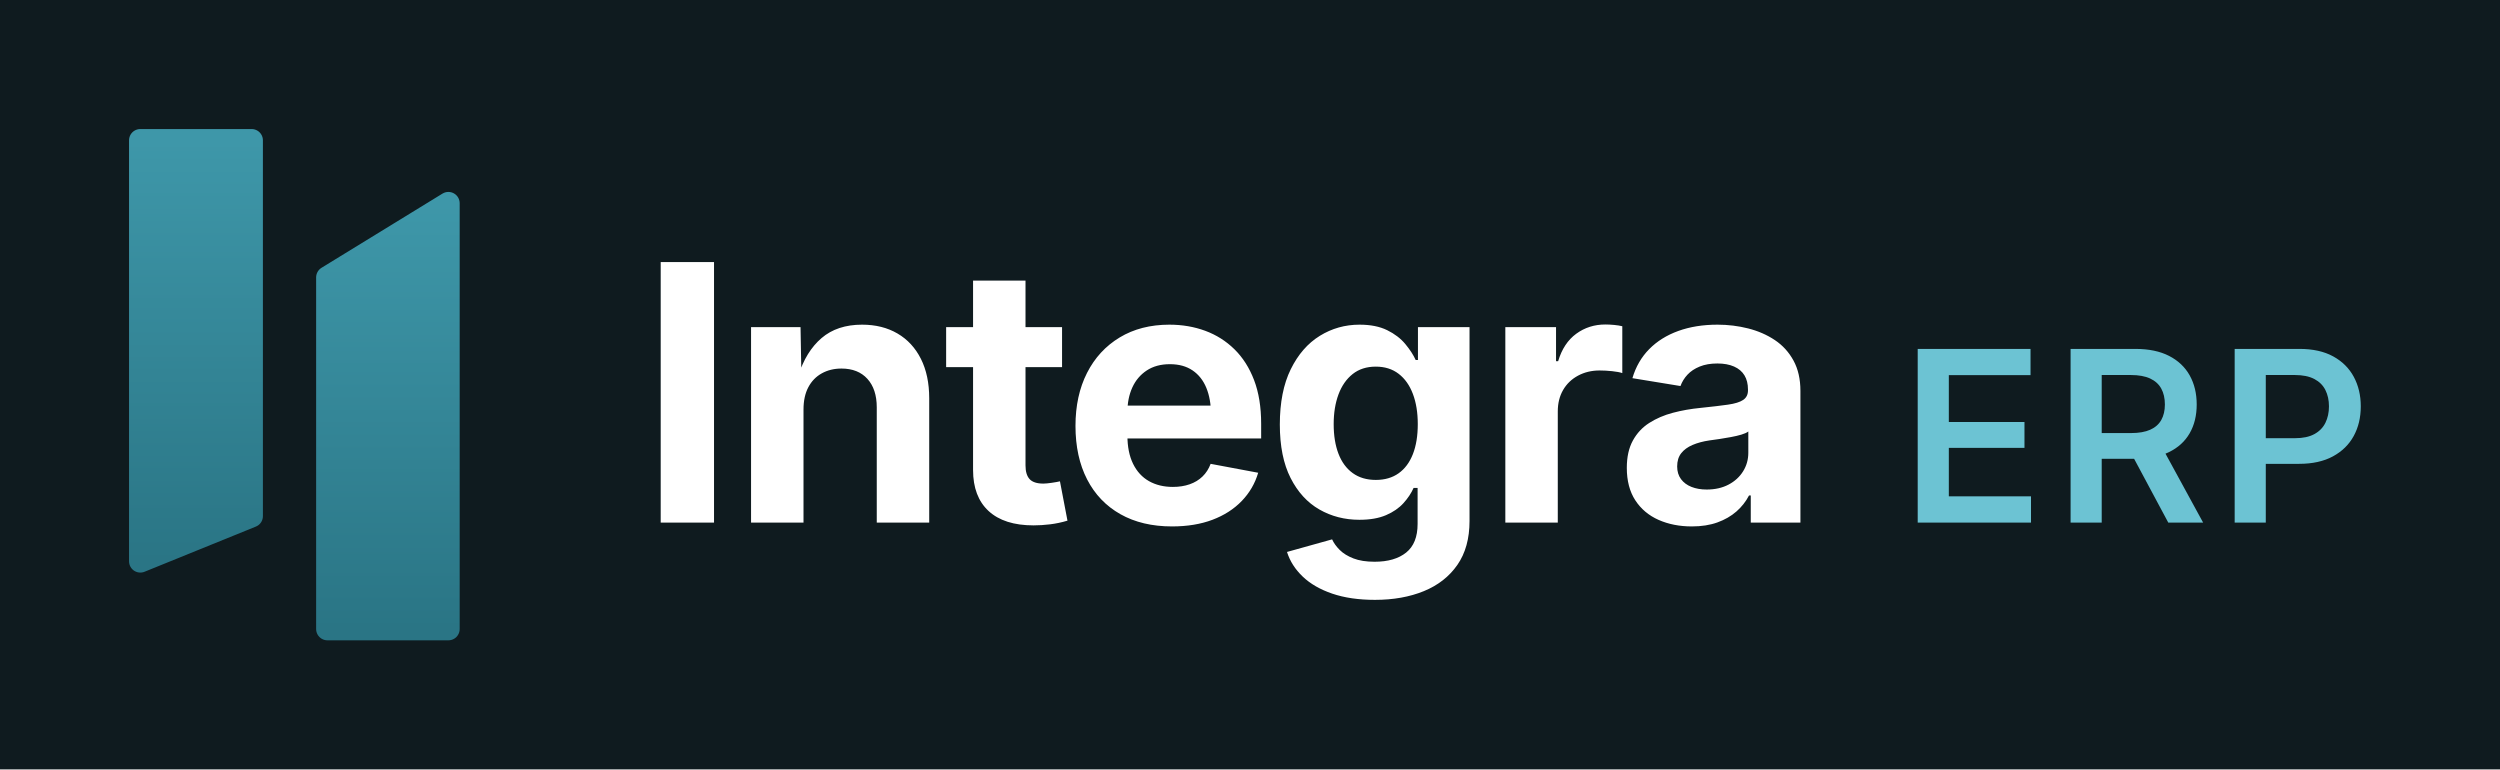
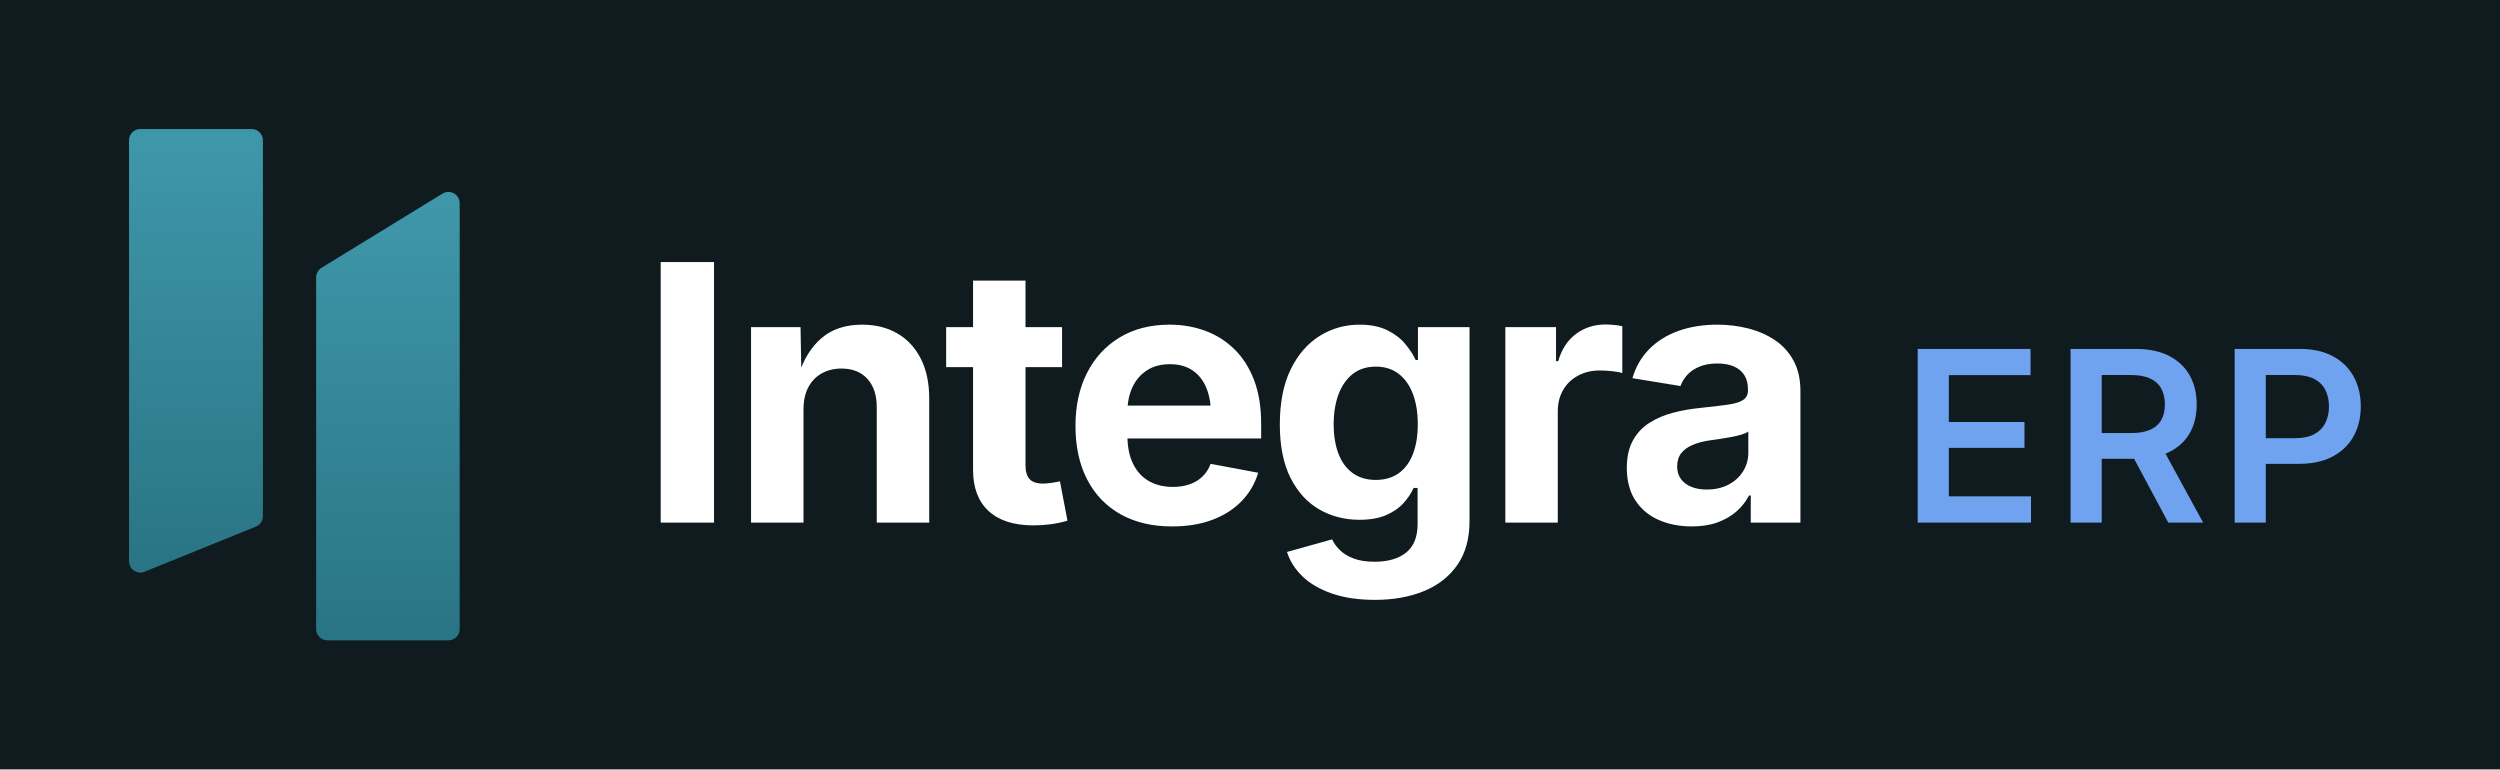
<svg xmlns="http://www.w3.org/2000/svg" viewBox="0 0 1550 477" width="1550" height="477">
  <defs>
    <linearGradient id="ig" x1="0" y1="0" x2="0" y2="1">
      <stop offset="0" stop-color="#3E97A9" />
      <stop offset="1" stop-color="#2A7585" />
    </linearGradient>
  </defs>
  <rect width="1550" height="477" fill="#0F1B1F" />
  <polygon points="87,87 156,87 156,320 87,348" fill="url(#ig)" stroke="url(#ig)" stroke-width="14" stroke-linejoin="round" />
  <polygon points="203,172 278,126 278,390 203,390" fill="url(#ig)" stroke="url(#ig)" stroke-width="14" stroke-linejoin="round" />
  <path d="M442.695 162.486V324.0H409.634V162.486ZM498.174 253.866V324.0H465.654V202.811H496.331L496.873 233.054H494.922Q499.691 217.878 509.393 209.585Q519.095 201.293 534.487 201.293Q547.061 201.293 556.438 206.767Q565.814 212.241 570.963 222.485Q576.112 232.729 576.112 246.929V324.0H543.593V252.565Q543.593 241.292 537.793 234.896Q531.994 228.501 521.696 228.501Q514.867 228.501 509.501 231.482Q504.136 234.463 501.155 240.1Q498.174 245.736 498.174 253.866ZM658.473 202.811V227.634H586.605V202.811ZM603.298 173.977H635.818V288.554Q635.818 294.299 638.365 297.063Q640.913 299.827 646.875 299.827Q648.717 299.827 652.078 299.339Q655.438 298.852 657.172 298.418L661.834 322.808Q656.414 324.434 651.048 325.084Q645.682 325.734 640.804 325.734Q622.593 325.734 612.946 316.846Q603.298 307.957 603.298 291.372ZM726.634 326.385Q708.098 326.385 694.657 318.797Q681.215 311.209 674.007 297.226Q666.798 283.242 666.798 264.056Q666.798 245.303 673.953 231.211Q681.107 217.119 694.223 209.206Q707.339 201.293 725.008 201.293Q736.932 201.293 747.23 205.087Q757.528 208.881 765.332 216.523Q773.137 224.165 777.527 235.655Q781.917 247.146 781.917 262.755V271.86H680.131V251.481H765.983L750.807 256.901Q750.807 247.471 747.934 240.479Q745.062 233.487 739.371 229.639Q733.68 225.791 725.333 225.791Q716.878 225.791 710.971 229.693Q705.063 233.596 702.028 240.262Q698.993 246.929 698.993 255.492V269.909Q698.993 280.424 702.516 287.578Q706.038 294.732 712.38 298.31Q718.721 301.887 727.176 301.887Q732.921 301.887 737.582 300.261Q742.244 298.635 745.55 295.437Q748.856 292.239 750.59 287.578L780.075 293.106Q777.148 303.079 769.885 310.613Q762.622 318.146 751.728 322.266Q740.834 326.385 726.634 326.385ZM852.463 371.912Q837.287 371.912 826.014 368.064Q814.74 364.216 807.695 357.495Q800.649 350.774 797.939 342.211L825.905 334.406Q827.423 337.767 830.621 340.964Q833.819 344.162 839.13 346.222Q844.442 348.281 852.246 348.281Q864.712 348.281 871.812 342.59Q878.912 336.899 878.912 324.867V302.537H876.419Q874.251 307.415 870.132 311.968Q866.013 316.521 859.346 319.393Q852.68 322.266 842.816 322.266Q829.157 322.266 817.992 315.87Q806.827 309.475 800.161 296.358Q793.494 283.242 793.494 263.188Q793.494 242.701 800.269 228.935Q807.044 215.168 818.263 208.23Q829.483 201.293 842.924 201.293Q853.113 201.293 860.051 204.708Q866.988 208.122 871.27 213.271Q875.552 218.42 877.72 223.189H879.129V202.811H911.107V323.024Q911.107 339.393 903.573 350.232Q896.039 361.072 882.815 366.492Q869.59 371.912 852.463 371.912ZM853.005 297.551Q861.352 297.551 867.151 293.432Q872.95 289.312 875.986 281.562Q879.021 273.812 879.021 262.972Q879.021 252.24 875.986 244.219Q872.95 236.197 867.151 231.753Q861.352 227.309 853.005 227.309Q844.442 227.309 838.642 231.916Q832.843 236.522 829.862 244.544Q826.881 252.565 826.881 262.972Q826.881 273.595 829.862 281.345Q832.843 289.096 838.696 293.323Q844.55 297.551 853.005 297.551ZM933.307 324.0V202.811H964.742V223.948H966.043Q969.403 212.675 977.262 206.93Q985.121 201.185 995.311 201.185Q997.804 201.185 1000.73 201.456Q1003.657 201.727 1005.825 202.269V231.319Q1003.657 230.561 999.538 230.127Q995.419 229.693 991.733 229.693Q984.362 229.693 978.4 232.891Q972.438 236.089 969.132 241.78Q965.826 247.471 965.826 255.059V324.0ZM1048.946 326.385Q1037.456 326.385 1028.296 322.32Q1019.137 318.255 1013.879 310.179Q1008.622 302.104 1008.622 290.071Q1008.622 279.99 1012.362 273.161Q1016.101 266.332 1022.551 262.213Q1029.001 258.094 1037.185 255.926Q1045.369 253.758 1054.366 252.891Q1064.881 251.807 1071.33 250.885Q1077.78 249.964 1080.761 247.958Q1083.742 245.953 1083.742 242.051V241.509Q1083.742 236.306 1081.574 232.729Q1079.406 229.151 1075.124 227.254Q1070.843 225.357 1064.772 225.357Q1058.485 225.357 1053.824 227.254Q1049.163 229.151 1046.236 232.295Q1043.309 235.438 1041.9 239.341L1012.091 234.463Q1015.234 223.84 1022.497 216.469Q1029.76 209.098 1040.545 205.195Q1051.331 201.293 1064.881 201.293Q1074.637 201.293 1083.85 203.624Q1093.064 205.954 1100.381 210.832Q1107.698 215.71 1111.98 223.569Q1116.262 231.428 1116.262 242.376V324.0H1085.476V307.198H1084.392Q1081.466 312.835 1076.588 317.117Q1071.71 321.398 1064.826 323.892Q1057.943 326.385 1048.946 326.385ZM1058.16 303.513Q1065.856 303.513 1071.656 300.478Q1077.455 297.442 1080.707 292.239Q1083.959 287.036 1083.959 280.641V267.524Q1082.55 268.608 1079.623 269.476Q1076.696 270.343 1073.119 270.993Q1069.542 271.644 1066.073 272.186Q1062.604 272.728 1059.894 273.053Q1053.932 273.92 1049.38 275.871Q1044.827 277.822 1042.334 281.02Q1039.841 284.218 1039.841 289.204Q1039.841 293.865 1042.225 297.063Q1044.61 300.261 1048.729 301.887Q1052.848 303.513 1058.16 303.513Z" fill="#FFFFFF" />
-   <path d="M1188.976 324.0V216.324H1258.929V232.584H1208.271V261.635H1255.172V277.678H1208.271V307.74H1259.219V324.0ZM1283.766 324.0V216.324H1324.018Q1336.375 216.324 1344.83 220.66Q1353.285 224.996 1357.621 232.765Q1361.957 240.533 1361.957 250.795Q1361.957 261.057 1357.585 268.645Q1353.213 276.232 1344.686 280.352Q1336.158 284.471 1323.729 284.471H1294.967V268.5H1321.199Q1328.498 268.5 1333.123 266.44Q1337.748 264.381 1339.988 260.406Q1342.229 256.432 1342.229 250.795Q1342.229 245.014 1339.988 240.931Q1337.748 236.848 1333.087 234.68Q1328.426 232.512 1321.055 232.512H1303.061V324.0ZM1344.324 324.0 1318.164 275.148H1339.266L1365.932 324.0ZM1385.493 324.0V216.324H1425.745Q1438.102 216.324 1446.557 220.949Q1455.012 225.574 1459.348 233.632Q1463.684 241.689 1463.684 251.951Q1463.684 262.285 1459.312 270.307Q1454.94 278.328 1446.413 282.953Q1437.885 287.578 1425.456 287.578H1398.789V271.68H1422.926Q1430.225 271.68 1434.886 269.15Q1439.547 266.621 1441.751 262.141Q1443.956 257.66 1443.956 251.951Q1443.956 246.242 1441.751 241.834Q1439.547 237.426 1434.85 234.969Q1430.153 232.512 1422.782 232.512H1404.788V324.0Z" fill="#6CC3D3" />
+   <path d="M1188.976 324.0V216.324H1258.929V232.584H1208.271V261.635H1255.172V277.678H1208.271V307.74H1259.219V324.0ZM1283.766 324.0V216.324H1324.018Q1336.375 216.324 1344.83 220.66Q1353.285 224.996 1357.621 232.765Q1361.957 240.533 1361.957 250.795Q1361.957 261.057 1357.585 268.645Q1353.213 276.232 1344.686 280.352Q1336.158 284.471 1323.729 284.471H1294.967V268.5H1321.199Q1328.498 268.5 1333.123 266.44Q1337.748 264.381 1339.988 260.406Q1342.229 256.432 1342.229 250.795Q1342.229 245.014 1339.988 240.931Q1337.748 236.848 1333.087 234.68Q1328.426 232.512 1321.055 232.512H1303.061V324.0ZM1344.324 324.0 1318.164 275.148H1339.266L1365.932 324.0ZM1385.493 324.0V216.324H1425.745Q1438.102 216.324 1446.557 220.949Q1455.012 225.574 1459.348 233.632Q1463.684 241.689 1463.684 251.951Q1463.684 262.285 1459.312 270.307Q1454.94 278.328 1446.413 282.953Q1437.885 287.578 1425.456 287.578H1398.789V271.68H1422.926Q1430.225 271.68 1434.886 269.15Q1439.547 266.621 1441.751 262.141Q1443.956 257.66 1443.956 251.951Q1443.956 246.242 1441.751 241.834Q1439.547 237.426 1434.85 234.969Q1430.153 232.512 1422.782 232.512H1404.788V324.0Z" fill="#6FA3F0" />
</svg>
